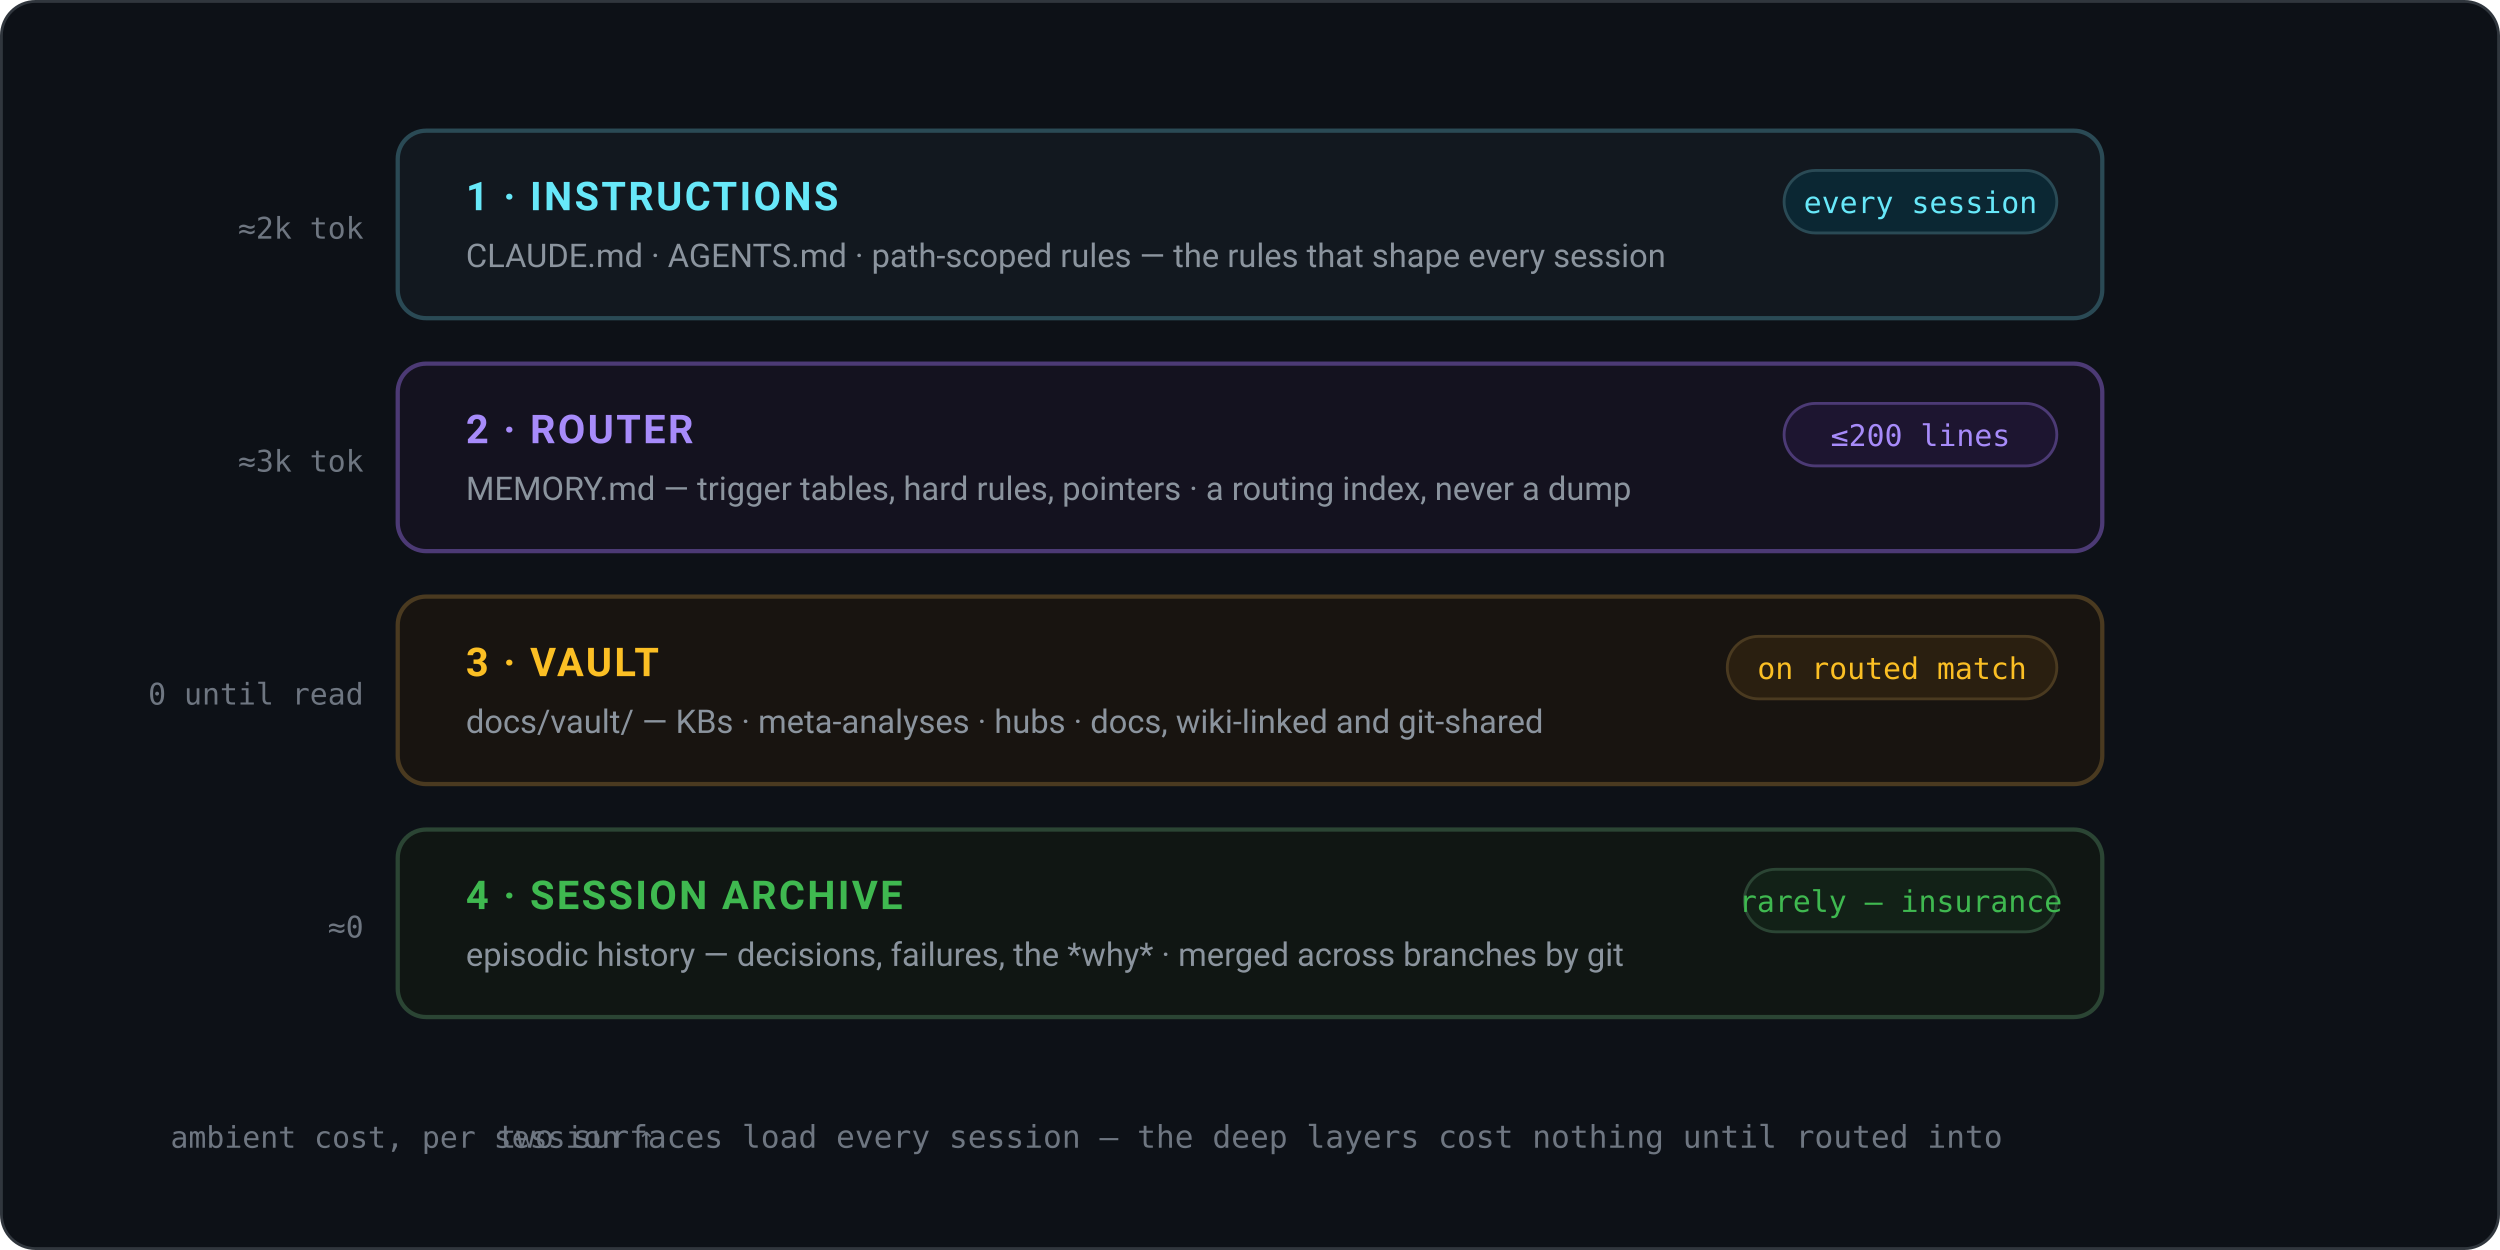
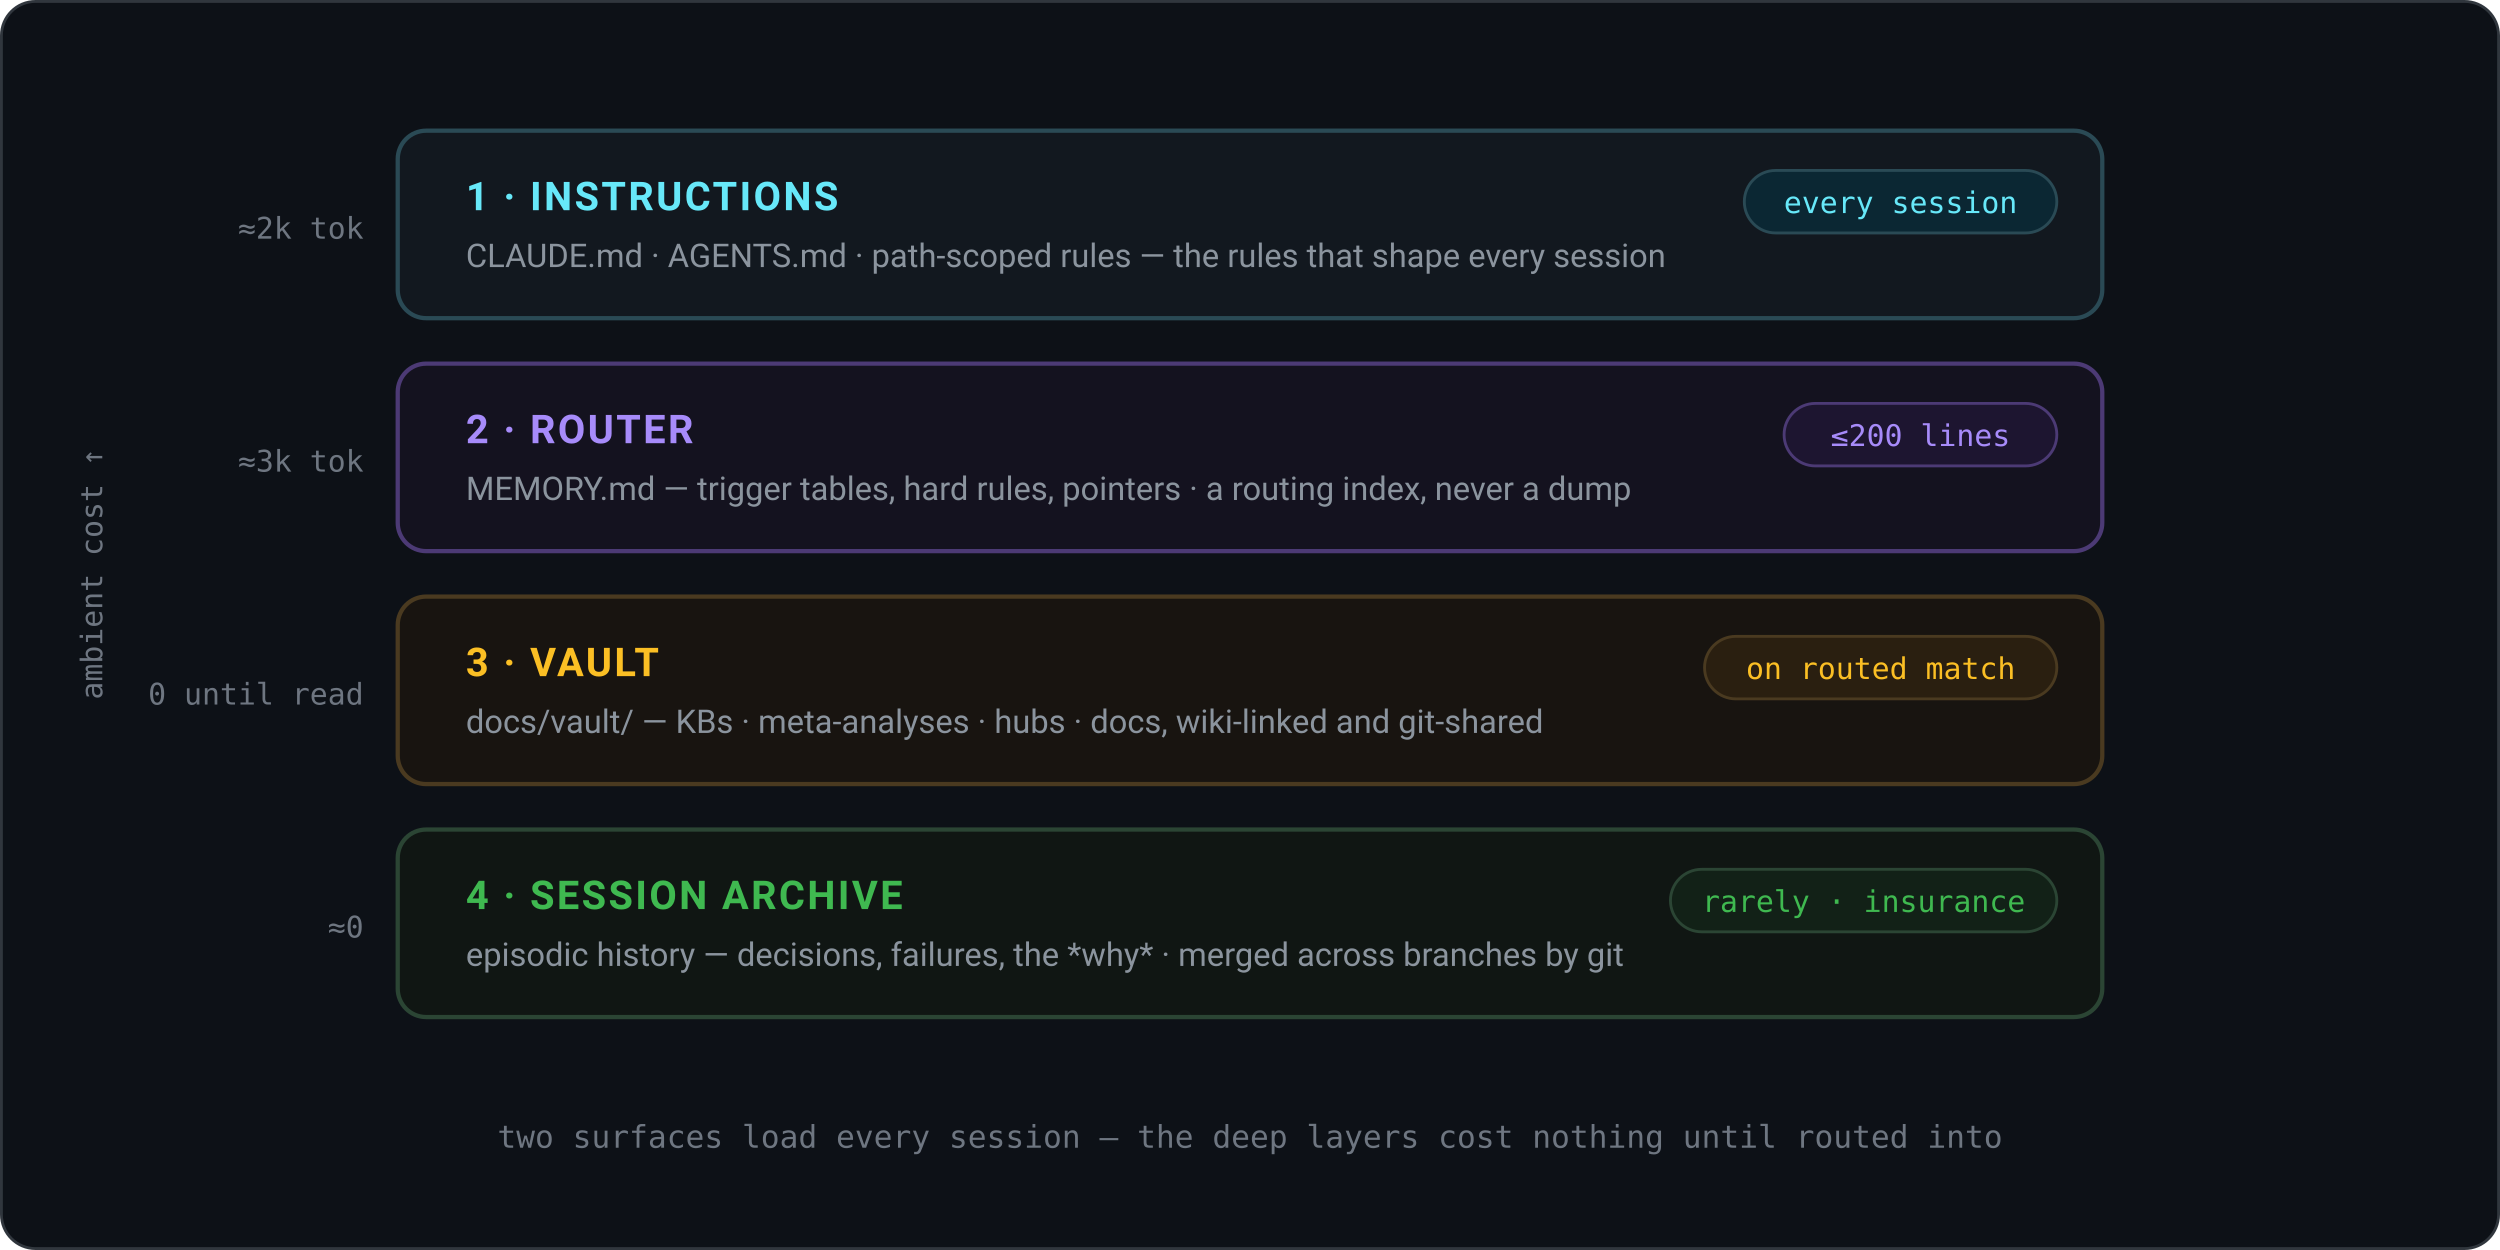
<svg xmlns="http://www.w3.org/2000/svg" viewBox="0 0 880 440" font-family="-apple-system,'Segoe UI',Roboto,Helvetica,Arial,sans-serif">
  <style>
    .m { font-family: ui-monospace, SFMono-Regular, Menlo, Consolas, monospace; }
    .name { font-size: 14px; font-weight: 700; letter-spacing: .06em; }
    .desc { fill: #8b949e; font-size: 11.5px; }
    .cost { fill: #6e7681; font-size: 10.5px; text-anchor: end; }
    .chipt { font-size: 10.5px; }
    .L { animation-duration: 10s; animation-iteration-count: infinite; }
    .l1 { animation-name: slidein1; } .l2 { animation-name: slidein2; }
    .l3 { animation-name: slidein3; } .l4 { animation-name: slidein4; }
    @keyframes slidein1 { 0%{opacity:0;transform:translateY(10px)} 6%,96%{opacity:1;transform:translateY(0)} 100%{opacity:1} }
    @keyframes slidein2 { 0%,4%{opacity:0;transform:translateY(10px)} 10%,96%{opacity:1;transform:translateY(0)} 100%{opacity:1} }
    @keyframes slidein3 { 0%,8%{opacity:0;transform:translateY(10px)} 14%,96%{opacity:1;transform:translateY(0)} 100%{opacity:1} }
    @keyframes slidein4 { 0%,12%{opacity:0;transform:translateY(10px)} 18%,96%{opacity:1;transform:translateY(0)} 100%{opacity:1} }
    .beam { animation: beam 10s infinite; }
    @keyframes beam { 0%,28%{transform:translateX(0);opacity:0} 32%{opacity:.85} 44%{transform:translateX(596px);opacity:.85} 47%,100%{transform:translateX(596px);opacity:0} }
    .flash1 { animation: flash 10s infinite; } .flash2 { animation: flash2 10s infinite; }
    @keyframes flash  { 0%,30%{stroke:#2a4a55} 34%,42%{stroke:#67e8f9} 50%,100%{stroke:#2a4a55} }
    @keyframes flash2 { 0%,32%{stroke:#4c3a75} 36%,44%{stroke:#a78bfa} 52%,100%{stroke:#4c3a75} }
    .drop { animation: drop 10s infinite; }
-     @keyframes drop { 0%,55%{transform:translateY(0);opacity:0} 58%{opacity:1;transform:translateY(0)} 66%{transform:translateY(82px);opacity:1} 70%{transform:translateY(82px);opacity:0} 100%{opacity:0} }
+     @keyframes drop { 0%,55%{transform:translateY(0);opacity:0} 58%{opacity:1;transform:translateY(0)} 66%{transform:translateY(44px);opacity:1} 70%{transform:translateY(44px);opacity:0} 100%{opacity:0} }
    .vflash { animation: vflash 10s infinite; }
    @keyframes vflash { 0%,64%{stroke:#4a3a20} 68%,76%{stroke:#fbbf24} 84%,100%{stroke:#4a3a20} }
    .zz { animation: zz 10s infinite; }
    @keyframes zz { 0%,100%{stroke-opacity:.45} 50%{stroke-opacity:.9} }
    .sslabel { animation: sslabel 10s infinite; }
    @keyframes sslabel { 0%,27%{opacity:0} 31%,45%{opacity:1} 50%,100%{opacity:0} }
    .rdlabel { animation: rdlabel 10s infinite; }
    @keyframes rdlabel { 0%,55%{opacity:0} 59%,74%{opacity:1} 79%,100%{opacity:0} }
  </style>
  <rect x="0.5" y="0.5" width="879" height="439" rx="12" fill="#0d1117" stroke="#30363d" />
  <g class="beam" opacity="0">
    <rect x="140" y="46" width="6" height="150" fill="#67e8f9" opacity=".5" rx="3" />
  </g>
  <text class="m sslabel" x="140" y="36" font-size="11" fill="#67e8f9" opacity="0">session start — auto-loaded ↓</text>
  <g class="L l1">
    <rect class="flash1" x="140" y="46" width="600" height="66" rx="10" fill="#12181f" stroke="#2a4a55" stroke-width="1.5" />
    <text class="name" x="164" y="74" fill="#67e8f9">1 · INSTRUCTIONS</text>
    <text class="desc" x="164" y="94">CLAUDE.md · AGENTS.md · path-scoped rules — the rules that shape every session</text>
-     <rect x="628" y="60" width="96" height="22" rx="11" fill="#0b2733" stroke="#2a4a55" />
-     <text class="m chipt" x="676" y="75" text-anchor="middle" fill="#67e8f9">every session</text>
+     <rect x="614" y="60" width="110" height="22" rx="11" fill="#0b2733" stroke="#2a4a55" />
+     <text class="m chipt" x="669" y="75" text-anchor="middle" fill="#67e8f9">every session</text>
    <text class="m cost" x="128" y="84">≈2k tok</text>
  </g>
  <g class="L l2">
    <rect class="flash2" x="140" y="128" width="600" height="66" rx="10" fill="#14121f" stroke="#4c3a75" stroke-width="1.5" />
    <text class="name" x="164" y="156" fill="#a78bfa">2 · ROUTER</text>
    <text class="desc" x="164" y="176">MEMORY.md — trigger tables, hard rules, pointers · a routing index, never a dump</text>
    <rect x="628" y="142" width="96" height="22" rx="11" fill="#1d1530" stroke="#4c3a75" />
    <text class="m chipt" x="676" y="157" text-anchor="middle" fill="#a78bfa">≤200 lines</text>
    <text class="m cost" x="128" y="166">≈3k tok</text>
  </g>
-   <g class="drop" opacity="0">
-     <circle cx="440" cy="198" r="5" fill="#fbbf24" />
-   </g>
-   <text class="m rdlabel" x="452" y="232" font-size="11" fill="#fbbf24" opacity="0">a row matched — read the doc ↓</text>
  <g class="L l3">
    <rect class="vflash" x="140" y="210" width="600" height="66" rx="10" fill="#181410" stroke="#4a3a20" stroke-width="1.5" />
    <text class="name" x="164" y="238" fill="#fbbf24">3 · VAULT</text>
    <text class="desc" x="164" y="258">docs/vault/ — KBs · meta-analyses · hubs · docs, wiki-linked and git-shared</text>
-     <rect x="608" y="224" width="116" height="22" rx="11" fill="#2a1f10" stroke="#4a3a20" />
-     <text class="m chipt" x="666" y="239" text-anchor="middle" fill="#fbbf24">on routed match</text>
+     <rect x="600" y="224" width="124" height="22" rx="11" fill="#2a1f10" stroke="#4a3a20" />
+     <text class="m chipt" x="662" y="239" text-anchor="middle" fill="#fbbf24">on routed match</text>
    <text class="m cost" x="128" y="248">0 until read</text>
  </g>
  <g class="L l4">
    <rect class="zz" x="140" y="292" width="600" height="66" rx="10" fill="#101613" stroke="#2b4534" stroke-width="1.5" />
    <text class="name" x="164" y="320" fill="#3fb950">4 · SESSION ARCHIVE</text>
    <text class="desc" x="164" y="340">episodic history — decisions, failures, the *why* · merged across branches by git</text>
-     <rect x="614" y="306" width="110" height="22" rx="11" fill="#122117" stroke="#2b4534" />
-     <text class="m chipt" x="669" y="321" text-anchor="middle" fill="#3fb950">rarely — insurance</text>
+     <rect x="588" y="306" width="136" height="22" rx="11" fill="#122117" stroke="#2b4534" />
+     <text class="m chipt" x="656" y="321" text-anchor="middle" fill="#3fb950">rarely · insurance</text>
    <text class="m cost" x="128" y="330">≈0</text>
  </g>
-   <text class="m" x="60" y="404" font-size="10.5" fill="#6e7681">ambient cost, per session ↑</text>
+   <text class="m rdlabel" x="452" y="206" font-size="11" fill="#fbbf24" opacity="0">a row matched — read the doc ↓</text>
+   <g class="drop" opacity="0">
+     <circle cx="440" cy="198" r="5" fill="#fbbf24" />
+   </g>
+   <text class="m" font-size="10.5" fill="#6e7681" text-anchor="middle" transform="rotate(-90 36 202)" x="36" y="202">ambient cost ↑</text>
  <text class="m" x="440" y="404" font-size="11" fill="#6e7681" text-anchor="middle">two surfaces load every session — the deep layers cost nothing until routed into</text>
</svg>
